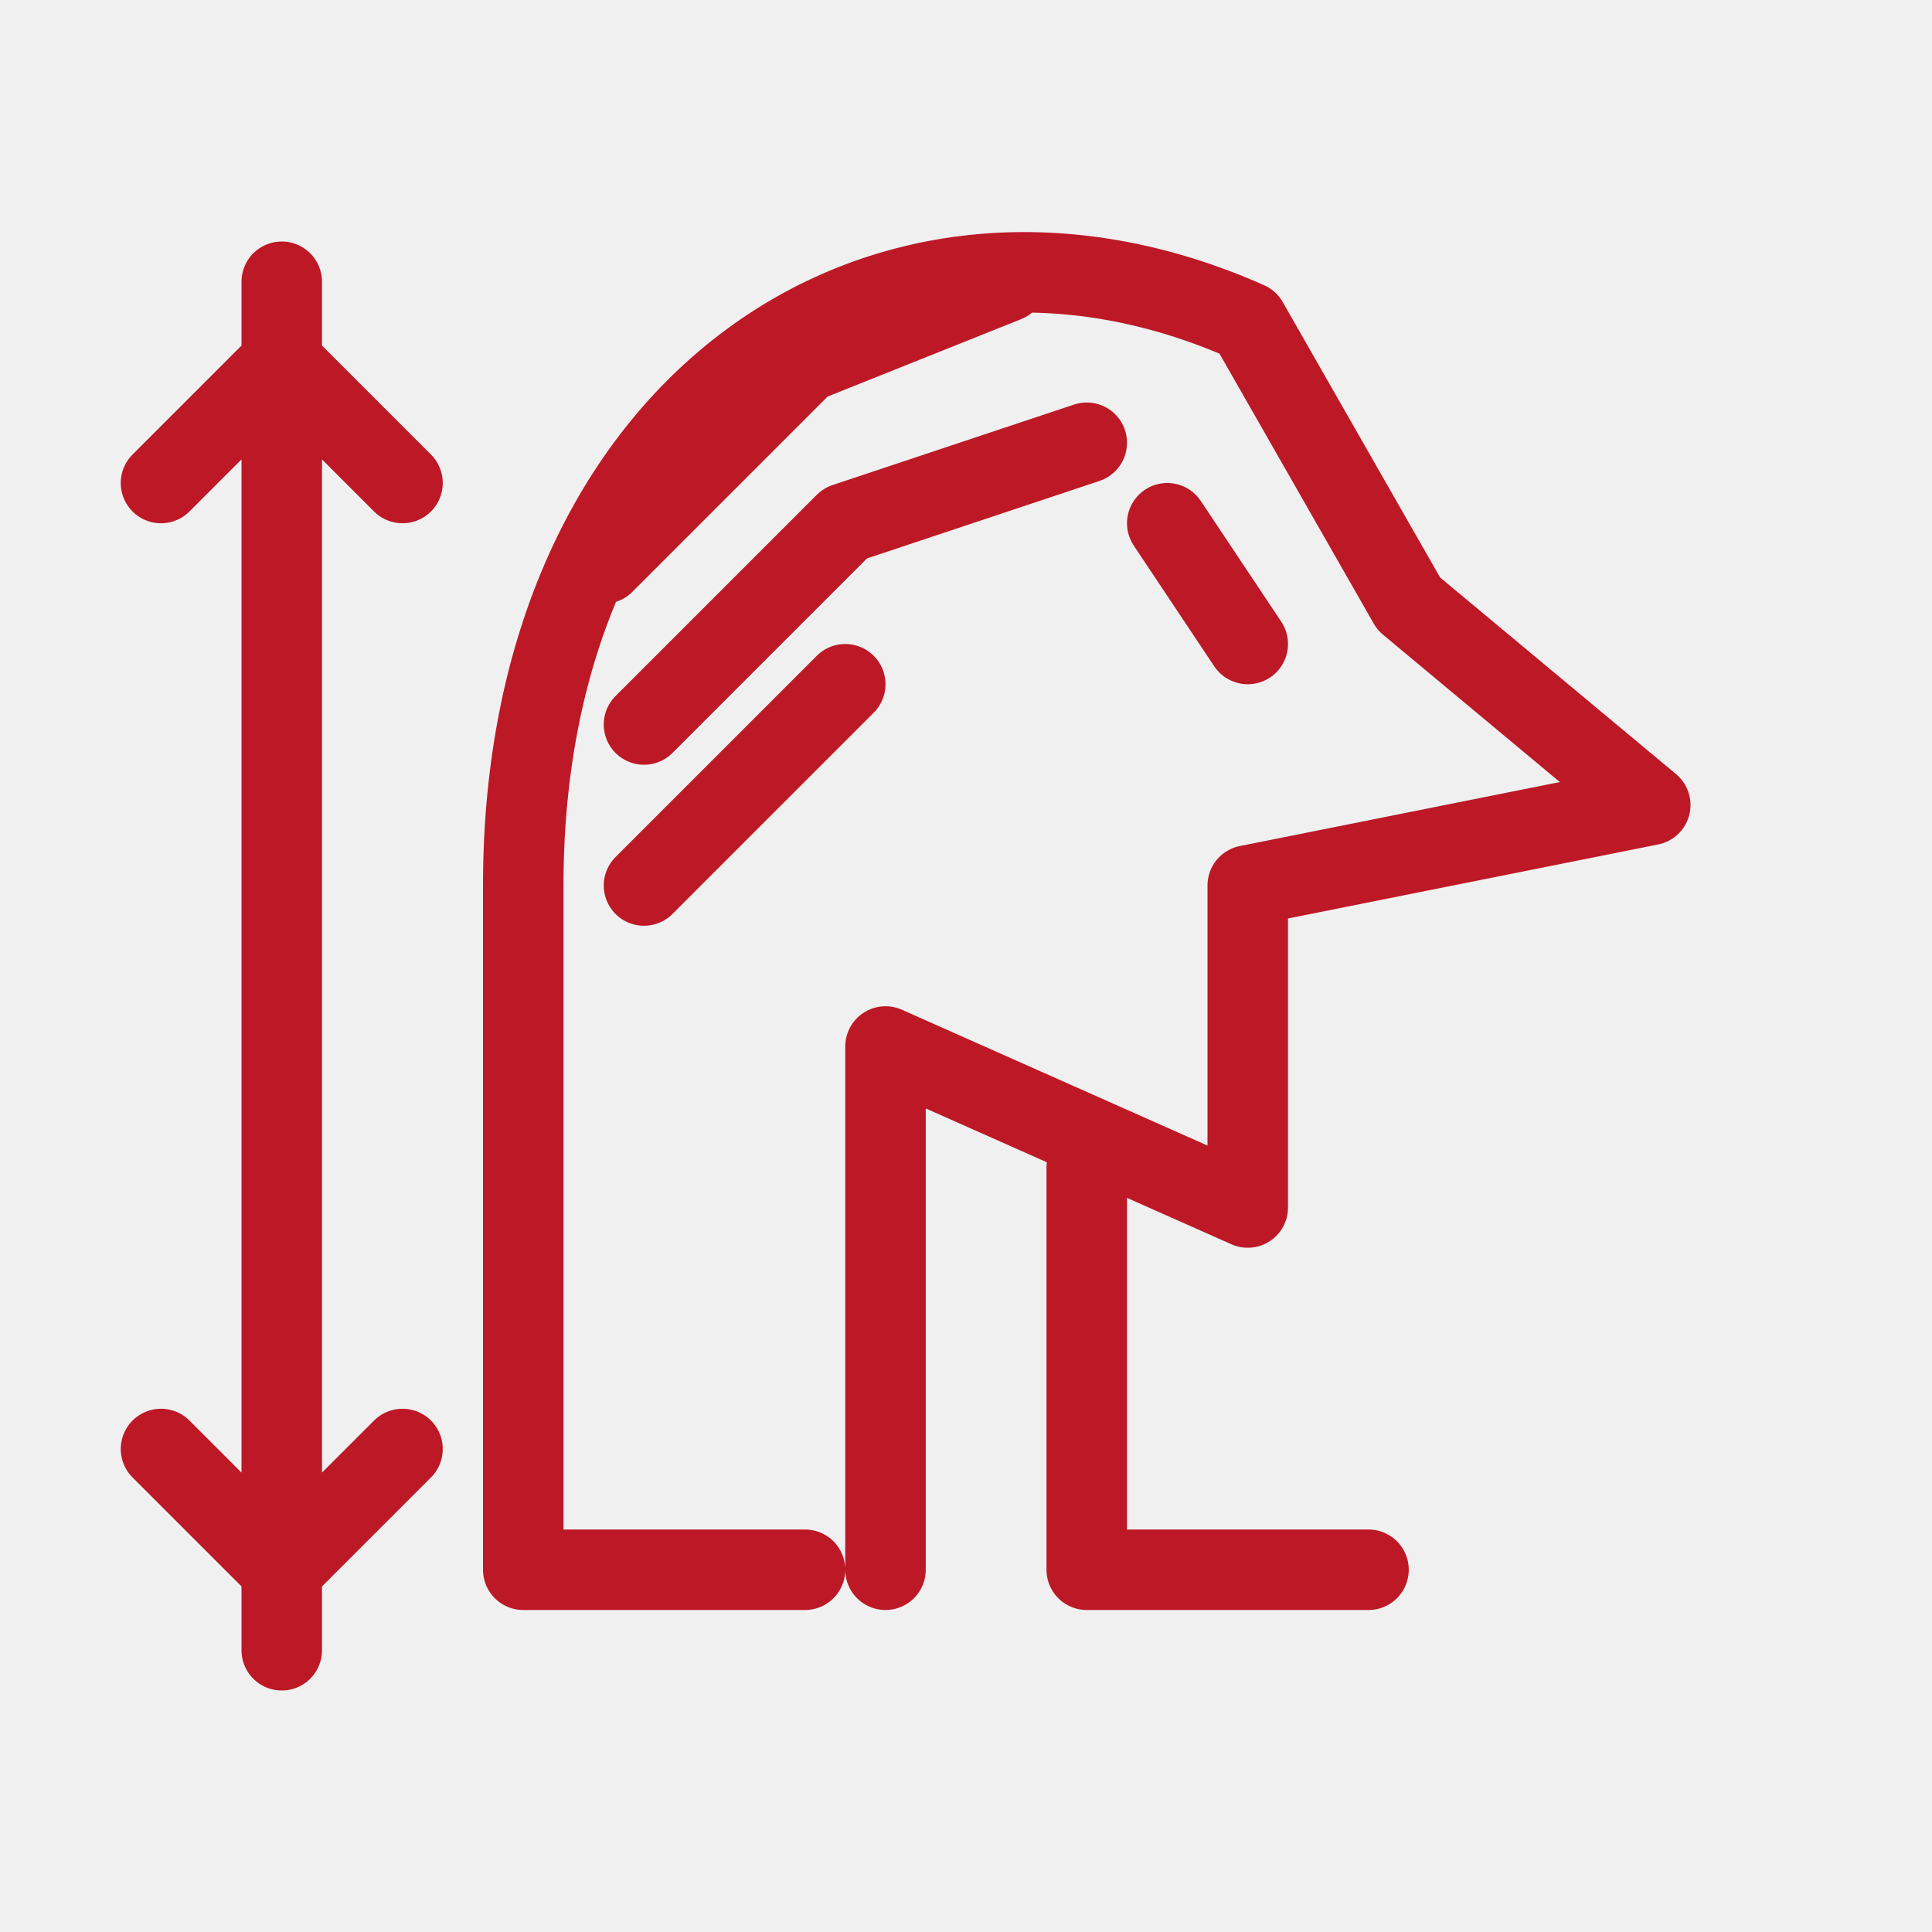
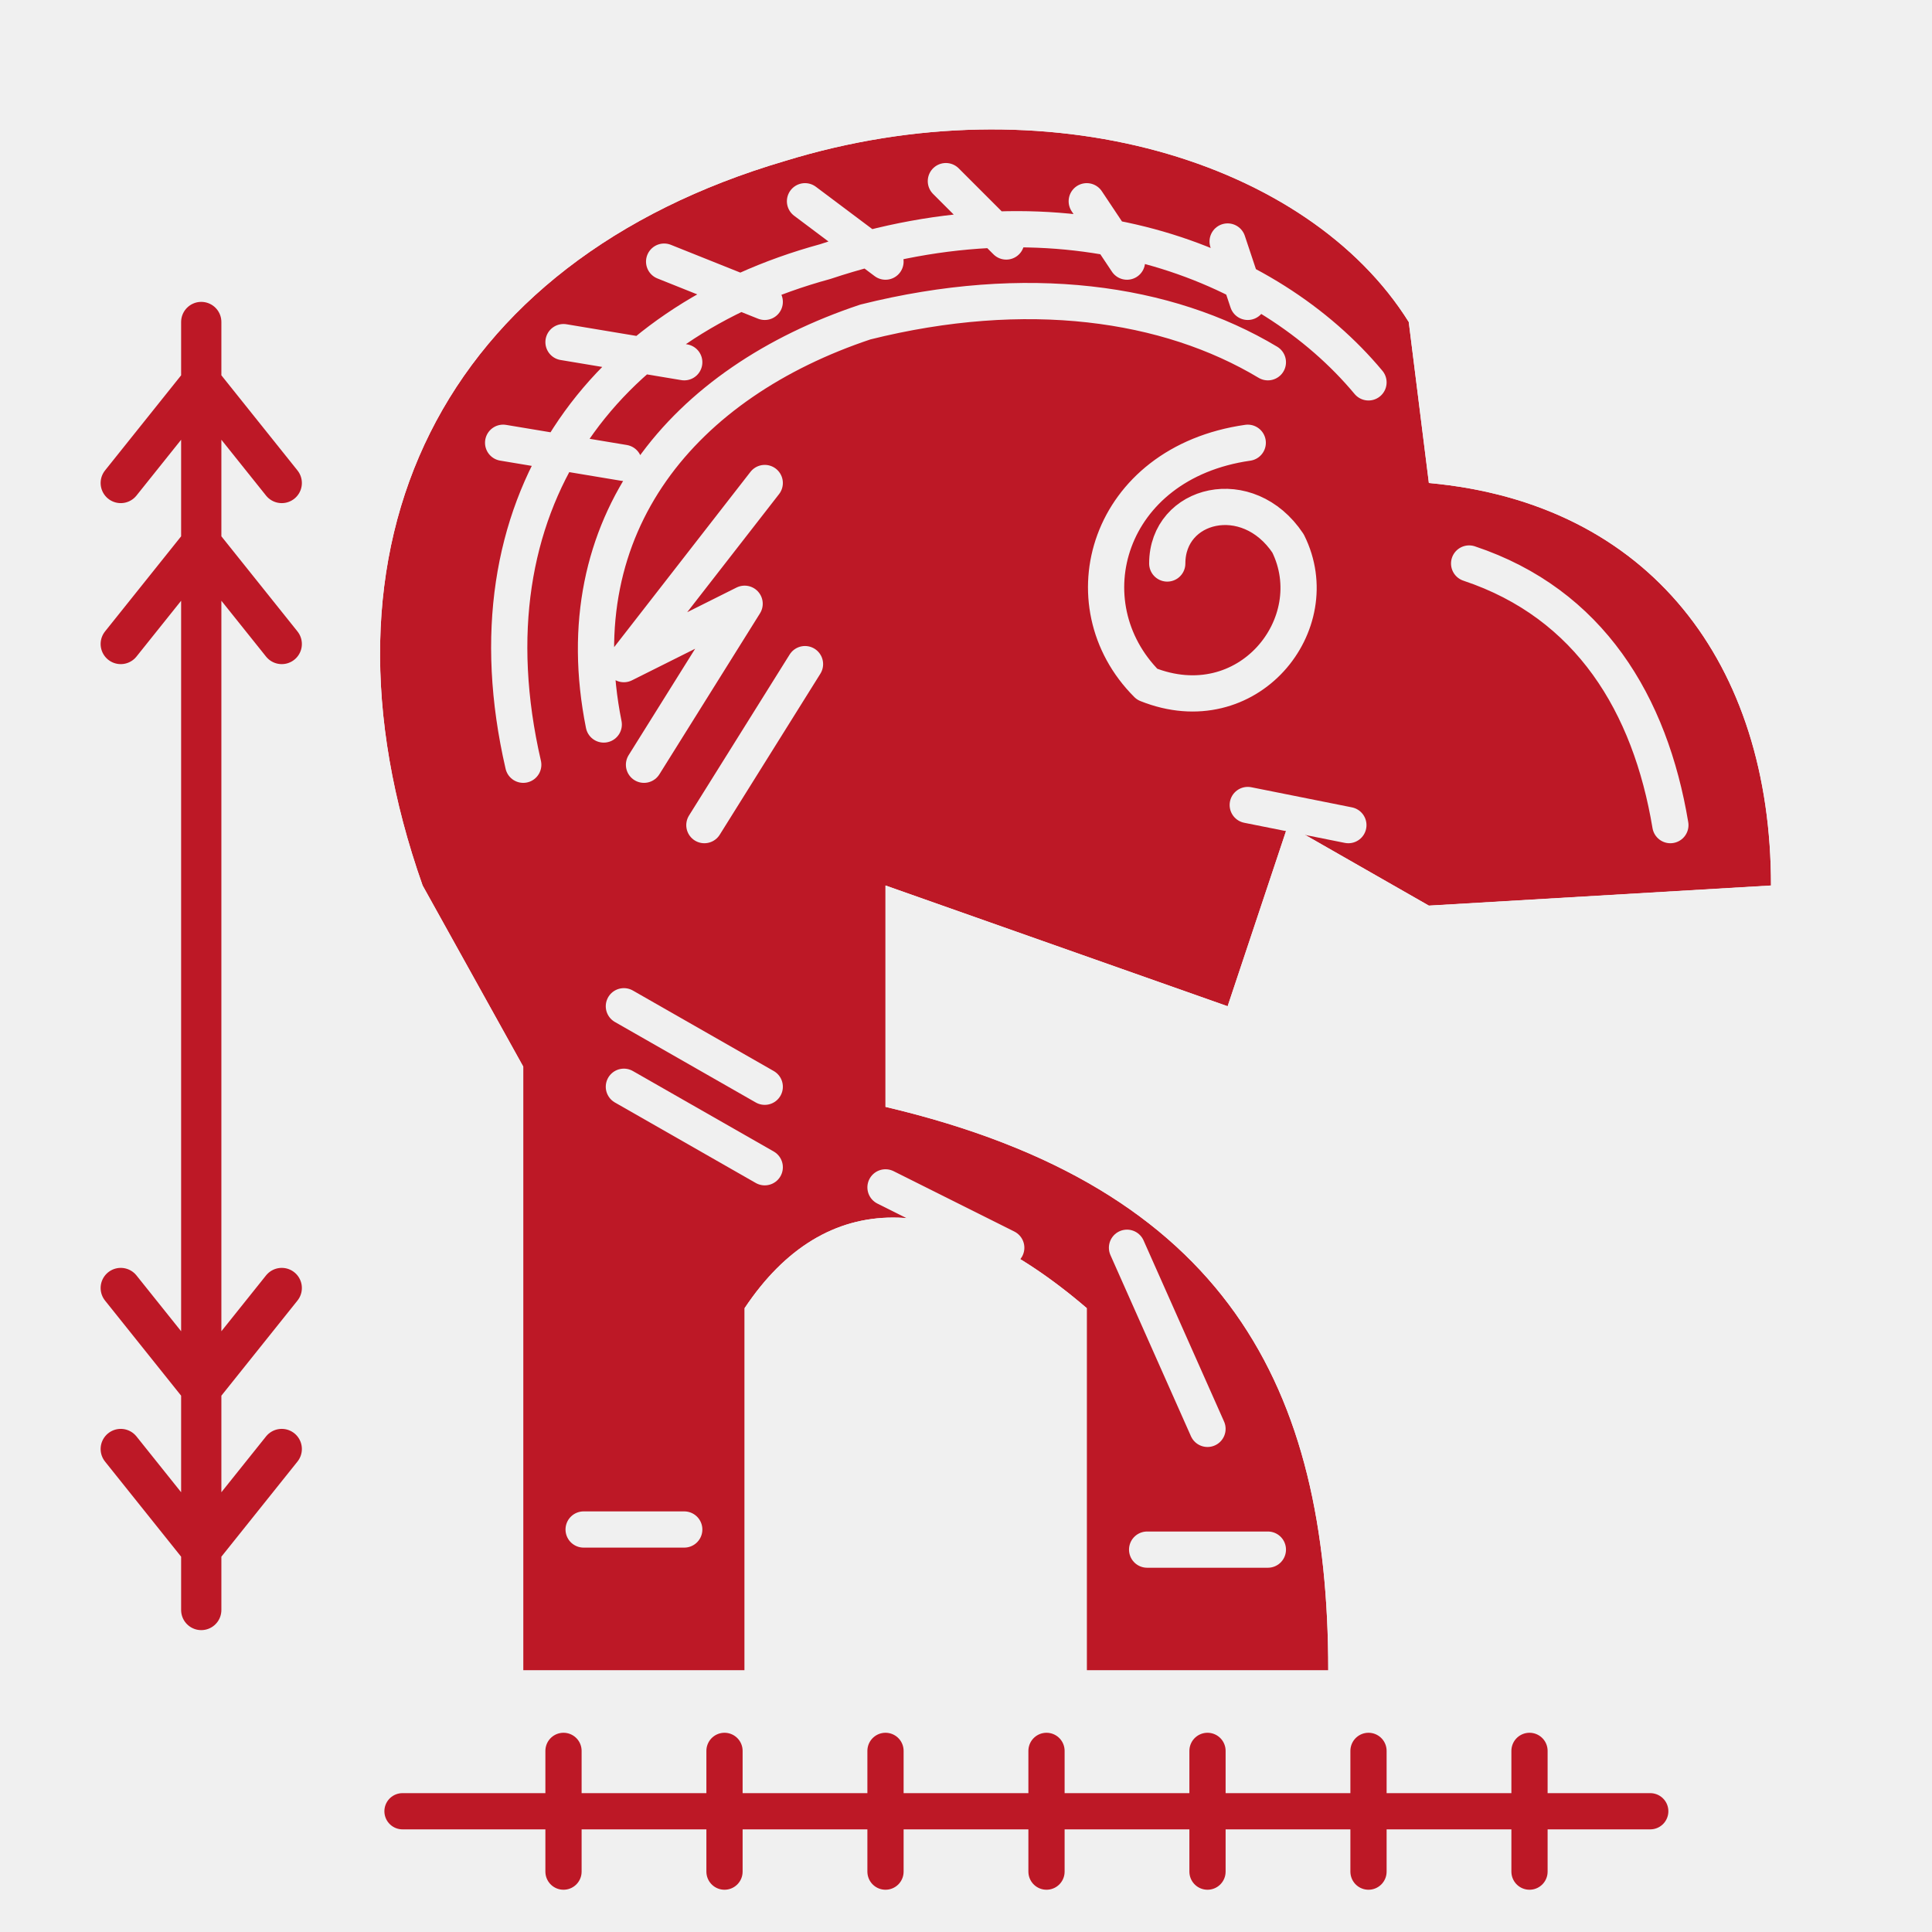
- <svg xmlns="http://www.w3.org/2000/svg" viewBox="0 0 48 48" fill="none" stroke="#bd1826" stroke-width="2" stroke-linecap="round" stroke-linejoin="round">
-   <path d="M13 39V22c0-12 9-18 18-14l4 7 6 5-10 2v8l-9-4v13M13 39h7M27 29v10h7M15 14l5-5 5-2M16 18l5-5 6-2M16 22l5-5M29 13l2 3M7 7v34M4 12l3-3 3 3M4 36l3 3 3-3" />
+ <svg xmlns="http://www.w3.org/2000/svg" viewBox="0 0 96 96" fill="none" stroke="#bd1826" stroke-width="2.6" stroke-linecap="round" stroke-linejoin="round">
+   <defs>
+     <mask id="carved-profile">
+       <path d="M26 83V53l-5-9c-6-17 1-31 18-36 13-4 26 0 31 8l1 8c11 1 17 9 17 20l-17 1-7-4-3 9-17-6v11c17 4 22 14 22 28H54V65c-7-6-13-6-17 0v18Z" fill="white" stroke="none" />
+       <g stroke="black" stroke-width="1.8" fill="none">
+         <path d="M26 38c-3-13 4-22 15-25 12-4 22 0 27 6M30 36c-2-10 4-17 13-20 8-2 15-1 20 2M25 22l6 1M28 17l6 1M33 13l5 2M40 10l4 3M47 9l3 3M54 10l2 3M61 12l1 3M38 24l-7 9 6-3-5 8M40 33l-5 8M62 22c-7 1-9 8-5 12 5 2 9-3 7-7-2-3-6-2-6 1M73 28c6 2 9 7 10 13M62 40l5 1M31 50l7 4M31 54l7 4M44 59l6 3M56 62l4 9M29 76h5M57 77h6" />
+       </g>
+     </mask>
+   </defs>
+   <path d="M26 83V53l-5-9c-6-17 1-31 18-36 13-4 26 0 31 8l1 8c11 1 17 9 17 20l-17 1-7-4-3 9-17-6v11c17 4 22 14 22 28H54V65c-7-6-13-6-17 0v18Z" fill="#bd1826" stroke="none" mask="url(#carved-profile)" />
+   <path d="M10 16V80M6 24l4-5 4 5M6 32l4-5 4 5M6 64l4 5 4-5M6 72l4 5 4-5" stroke-width="2" />
+   <path d="M20 90h62M28 87v6M36 87v6M44 87v6M52 87v6M60 87v6M68 87v6M76 87v6" stroke-width="1.8" />
</svg>
